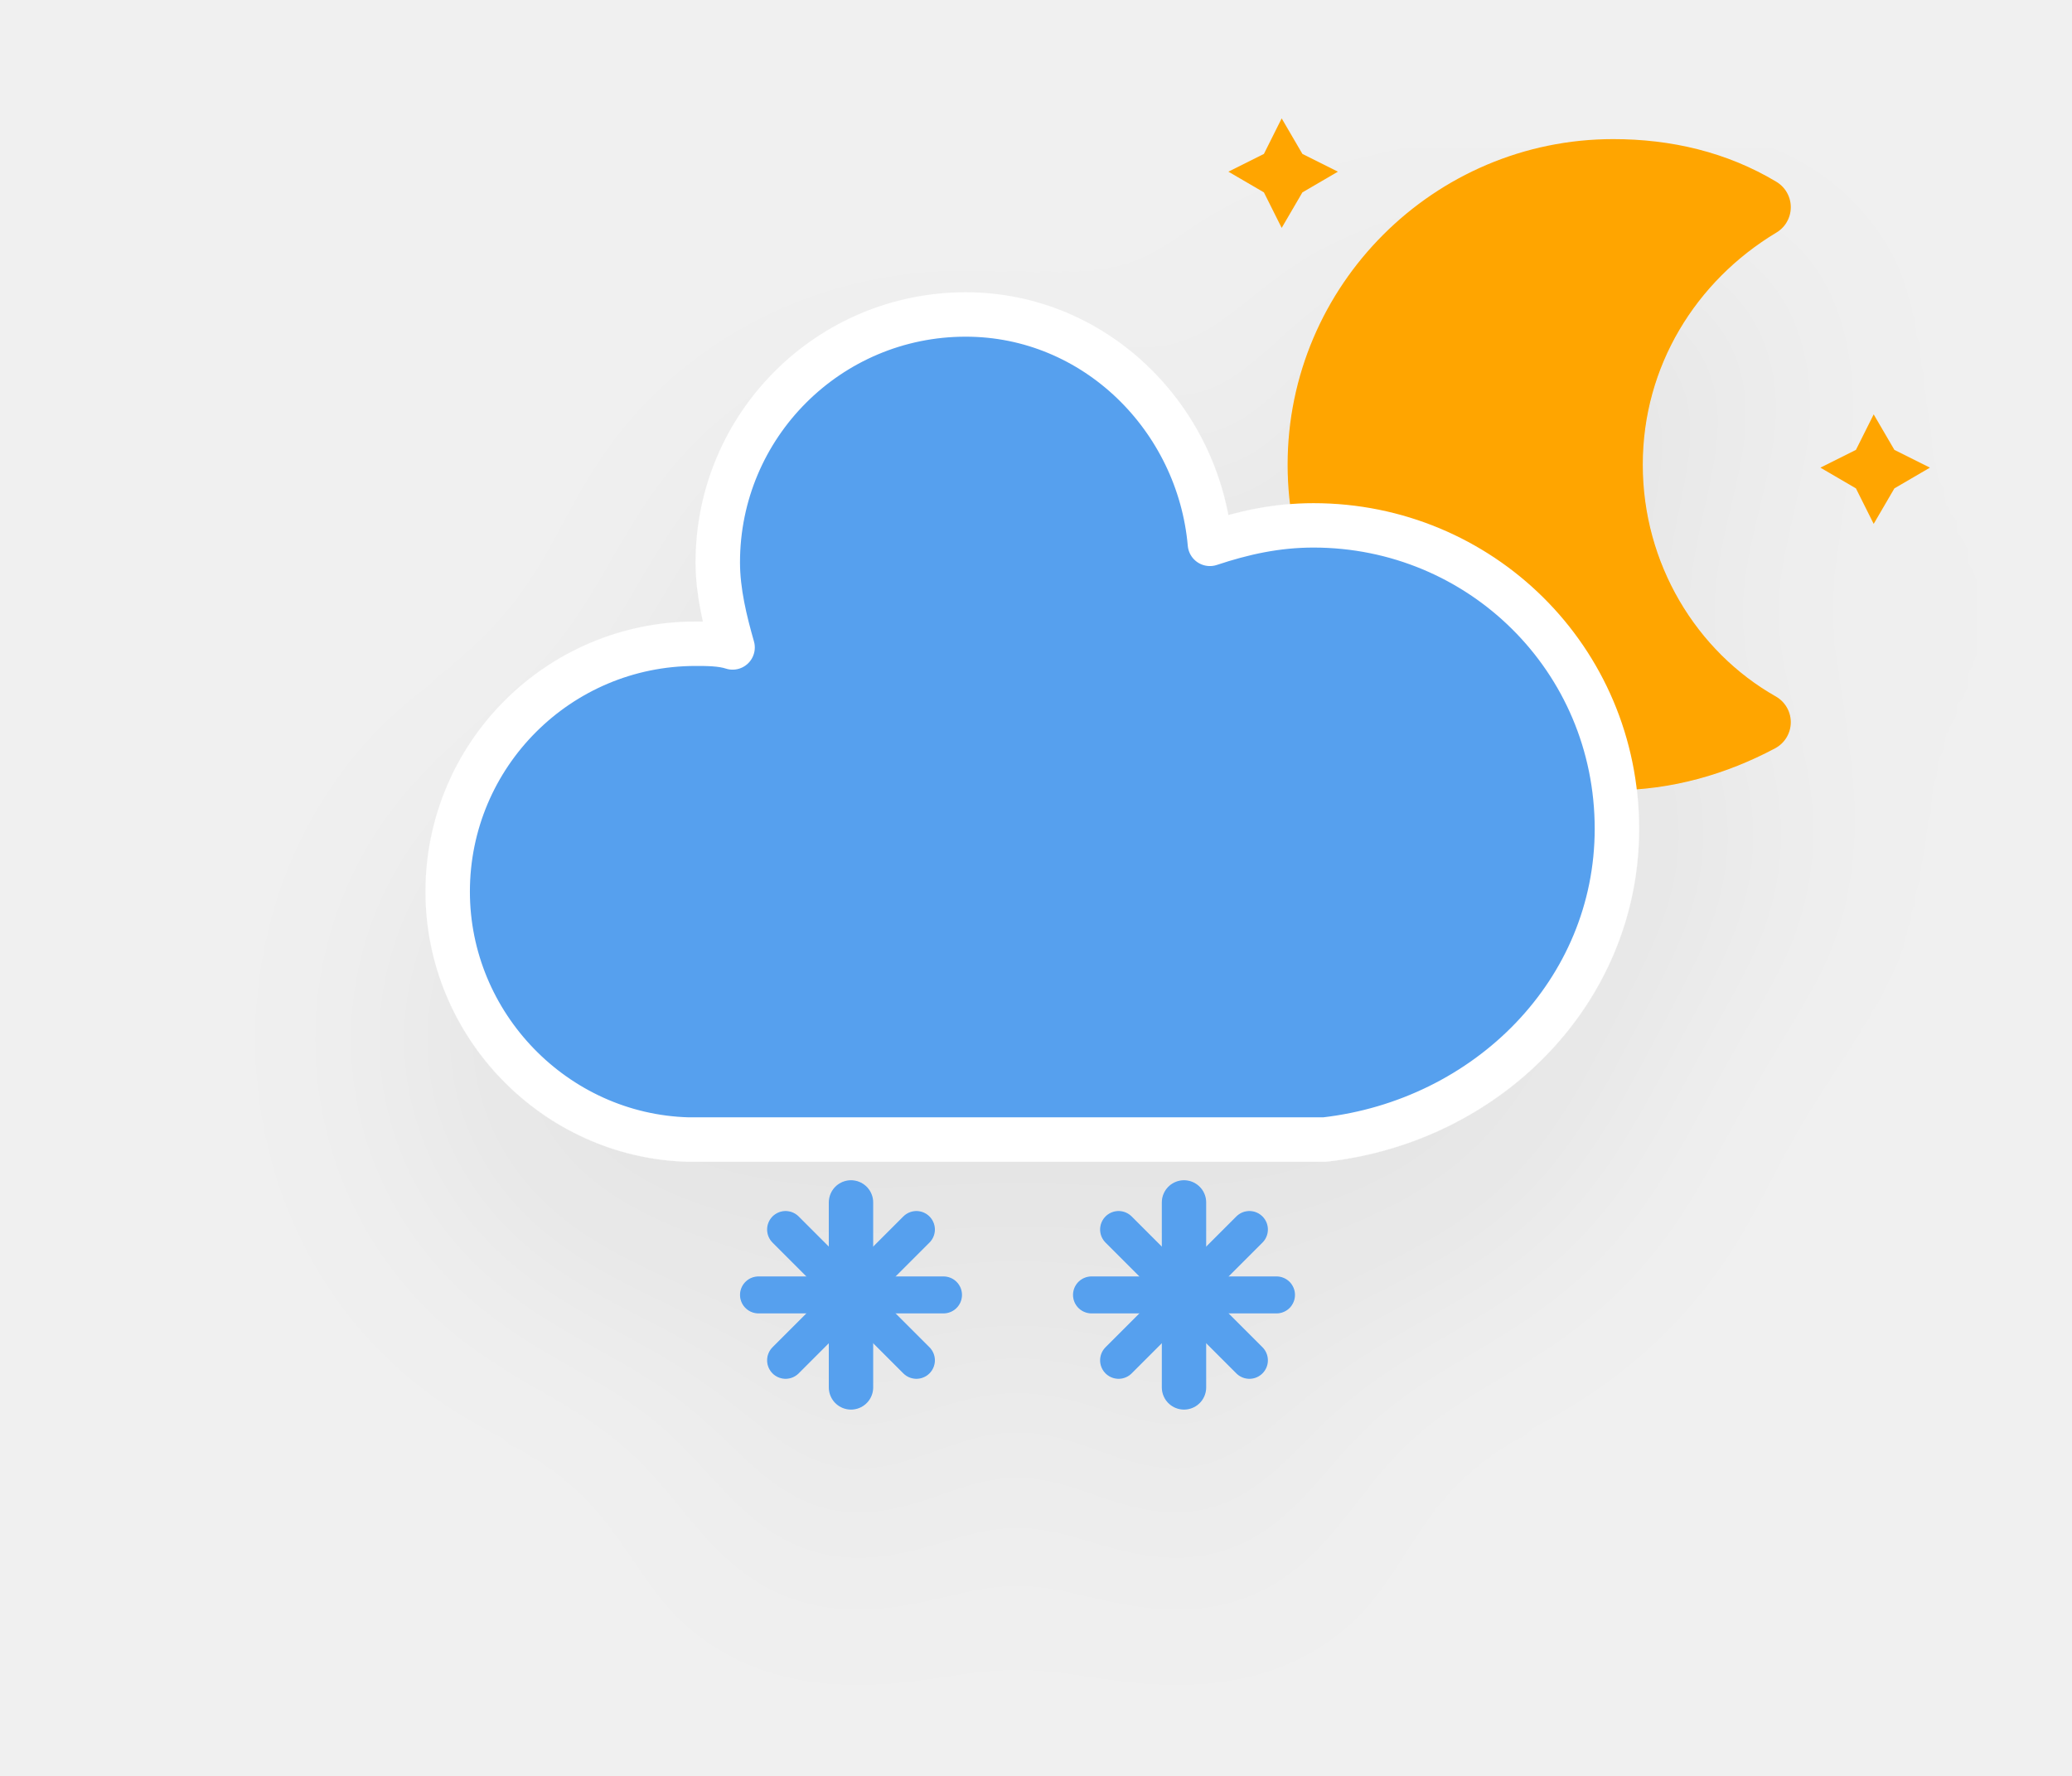
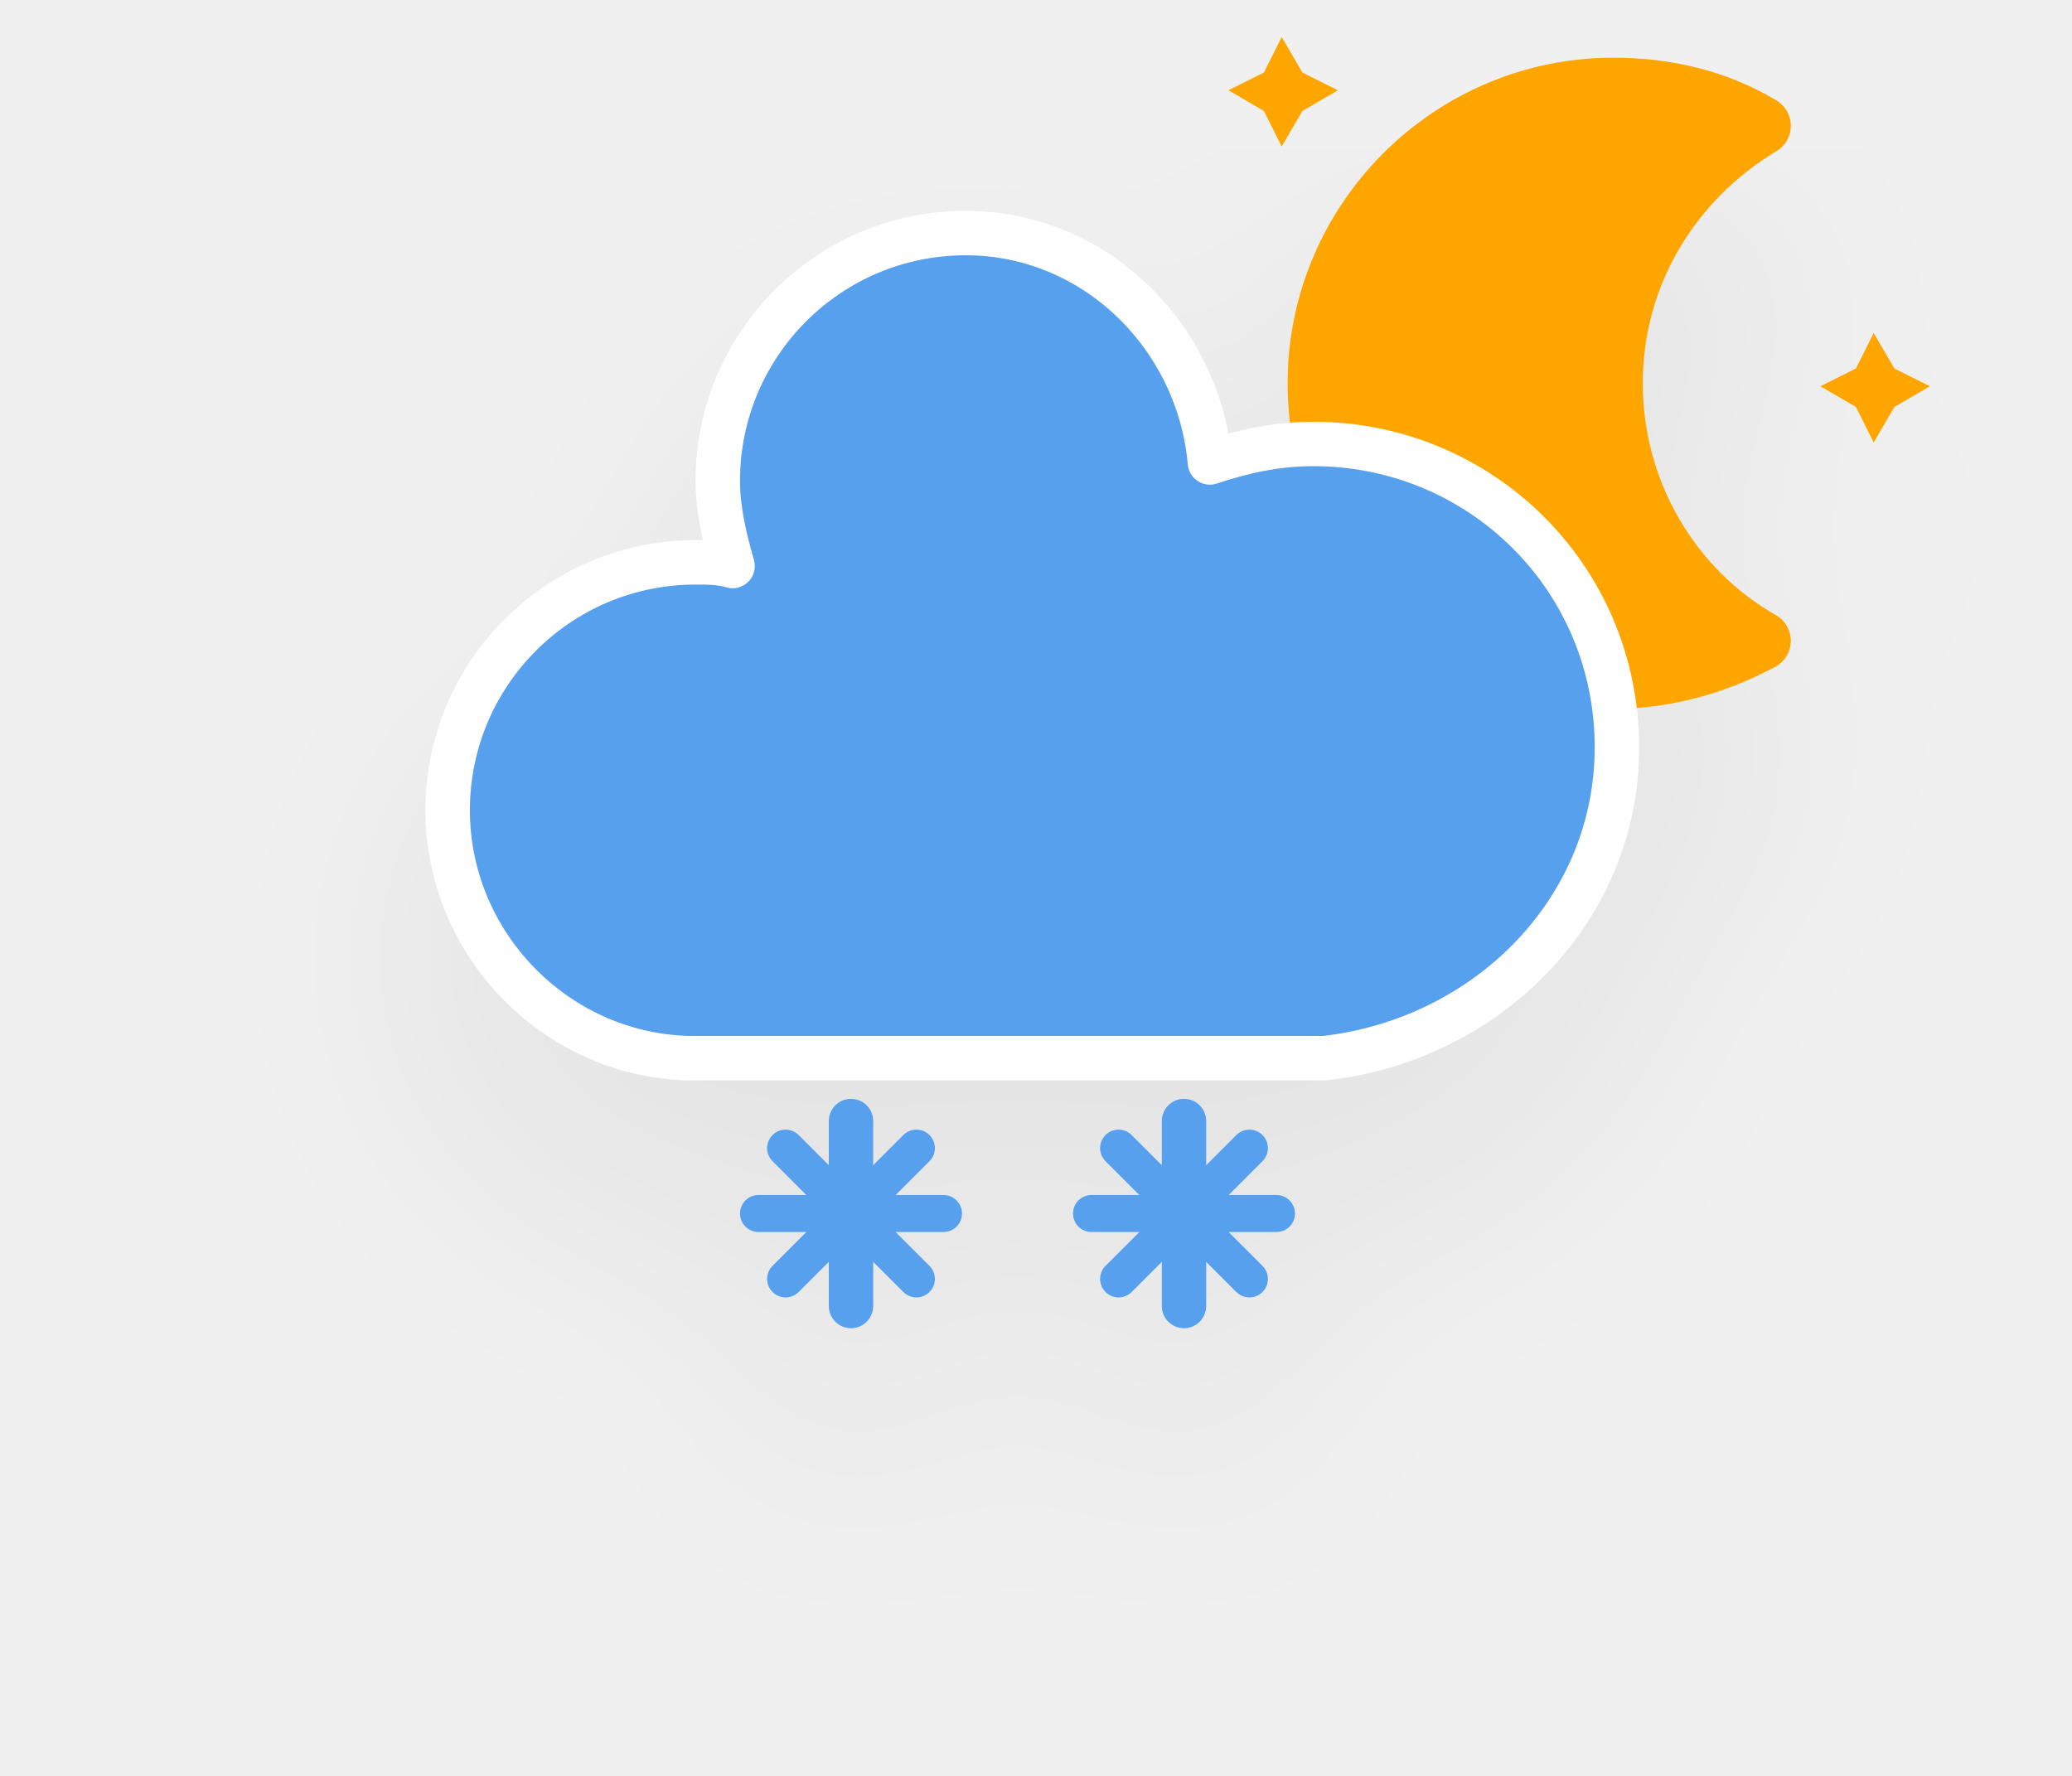
- <svg xmlns="http://www.w3.org/2000/svg" width="56" height="48" version="1.1">
+ <svg xmlns="http://www.w3.org/2000/svg" viewBox="0 2.2 56 48" width="56" height="48" version="1.1">
  <defs>
    <filter id="blur" x="-.207" y="-.231" width="1.403" height="1.563">
      <feGaussianBlur in="SourceAlpha" stdDeviation="3" />
      <feOffset dx="0" dy="4" result="offsetblur" />
      <feComponentTransfer>
        <feFuncA slope="0.05" type="linear" />
      </feComponentTransfer>
      <feMerge>
        <feMergeNode />
        <feMergeNode in="SourceGraphic" />
      </feMerge>
    </filter>
    <style type="text/css">
      
      /*
** CLOUDS
*/
      @keyframes am-weather-cloud-2 {
        0% {
          -webkit-transform: translate(0px, 0px);
          -moz-transform: translate(0px, 0px);
          -ms-transform: translate(0px, 0px);
          transform: translate(0px, 0px);
        }

        50% {
          -webkit-transform: translate(2px, 0px);
          -moz-transform: translate(2px, 0px);
          -ms-transform: translate(2px, 0px);
          transform: translate(2px, 0px);
        }

        100% {
          -webkit-transform: translate(0px, 0px);
          -moz-transform: translate(0px, 0px);
          -ms-transform: translate(0px, 0px);
          transform: translate(0px, 0px);
        }
      }

      .am-weather-cloud-2 {
        -webkit-animation-name: am-weather-cloud-2;
        -moz-animation-name: am-weather-cloud-2;
        animation-name: am-weather-cloud-2;
        -webkit-animation-duration: 3s;
        -moz-animation-duration: 3s;
        animation-duration: 3s;
        -webkit-animation-timing-function: linear;
        -moz-animation-timing-function: linear;
        animation-timing-function: linear;
        -webkit-animation-iteration-count: infinite;
        -moz-animation-iteration-count: infinite;
        animation-iteration-count: infinite;
      }

      /*
** MOON
*/
      @keyframes am-weather-moon {
        0% {
          -webkit-transform: rotate(0deg);
          -moz-transform: rotate(0deg);
          -ms-transform: rotate(0deg);
          transform: rotate(0deg);
        }

        50% {
          -webkit-transform: rotate(15deg);
          -moz-transform: rotate(15deg);
          -ms-transform: rotate(15deg);
          transform: rotate(15deg);
        }

        100% {
          -webkit-transform: rotate(0deg);
          -moz-transform: rotate(0deg);
          -ms-transform: rotate(0deg);
          transform: rotate(0deg);
        }
      }

      .am-weather-moon {
        -webkit-animation-name: am-weather-moon;
        -moz-animation-name: am-weather-moon;
        -ms-animation-name: am-weather-moon;
        animation-name: am-weather-moon;
        -webkit-animation-duration: 6s;
        -moz-animation-duration: 6s;
        -ms-animation-duration: 6s;
        animation-duration: 6s;
        -webkit-animation-timing-function: linear;
        -moz-animation-timing-function: linear;
        -ms-animation-timing-function: linear;
        animation-timing-function: linear;
        -webkit-animation-iteration-count: infinite;
        -moz-animation-iteration-count: infinite;
        -ms-animation-iteration-count: infinite;
        animation-iteration-count: infinite;
        -webkit-transform-origin: 12.5px 15.15px 0;
        /* TODO FF CENTER ISSUE */
        -moz-transform-origin: 12.5px 15.15px 0;
        /* TODO FF CENTER ISSUE */
        -ms-transform-origin: 12.5px 15.15px 0;
        /* TODO FF CENTER ISSUE */
        transform-origin: 12.5px 15.15px 0;
        /* TODO FF CENTER ISSUE */
      }

      @keyframes am-weather-moon-star-1 {
        0% {
          opacity: 0;
        }

        100% {
          opacity: 1;
        }
      }

      .am-weather-moon-star-1 {
        -webkit-animation-name: am-weather-moon-star-1;
        -moz-animation-name: am-weather-moon-star-1;
        -ms-animation-name: am-weather-moon-star-1;
        animation-name: am-weather-moon-star-1;
        -webkit-animation-delay: 3s;
        -moz-animation-delay: 3s;
        -ms-animation-delay: 3s;
        animation-delay: 3s;
        -webkit-animation-duration: 5s;
        -moz-animation-duration: 5s;
        -ms-animation-duration: 5s;
        animation-duration: 5s;
        -webkit-animation-timing-function: linear;
        -moz-animation-timing-function: linear;
        -ms-animation-timing-function: linear;
        animation-timing-function: linear;
        -webkit-animation-iteration-count: 1;
        -moz-animation-iteration-count: 1;
        -ms-animation-iteration-count: 1;
        animation-iteration-count: 1;
      }

      @keyframes am-weather-moon-star-2 {
        0% {
          opacity: 0;
        }

        100% {
          opacity: 1;
        }
      }

      .am-weather-moon-star-2 {
        -webkit-animation-name: am-weather-moon-star-2;
        -moz-animation-name: am-weather-moon-star-2;
        -ms-animation-name: am-weather-moon-star-2;
        animation-name: am-weather-moon-star-2;
        -webkit-animation-delay: 5s;
        -moz-animation-delay: 5s;
        -ms-animation-delay: 5s;
        animation-delay: 5s;
        -webkit-animation-duration: 4s;
        -moz-animation-duration: 4s;
        -ms-animation-duration: 4s;
        animation-duration: 4s;
        -webkit-animation-timing-function: linear;
        -moz-animation-timing-function: linear;
        -ms-animation-timing-function: linear;
        animation-timing-function: linear;
        -webkit-animation-iteration-count: 1;
        -moz-animation-iteration-count: 1;
        -ms-animation-iteration-count: 1;
        animation-iteration-count: 1;
      }

      /*
** SNOW
*/
      @keyframes am-weather-snow {
        0% {
          -webkit-transform: translateX(0) translateY(0);
          -moz-transform: translateX(0) translateY(0);
          -ms-transform: translateX(0) translateY(0);
          transform: translateX(0) translateY(0);
        }

        33.33% {
          -webkit-transform: translateX(-1.2px) translateY(2px);
          -moz-transform: translateX(-1.2px) translateY(2px);
          -ms-transform: translateX(-1.2px) translateY(2px);
          transform: translateX(-1.2px) translateY(2px);
        }

        66.66% {
          -webkit-transform: translateX(1.4px) translateY(4px);
          -moz-transform: translateX(1.4px) translateY(4px);
          -ms-transform: translateX(1.4px) translateY(4px);
          transform: translateX(1.4px) translateY(4px);
          opacity: 1;
        }

        100% {
          -webkit-transform: translateX(-1.6px) translateY(6px);
          -moz-transform: translateX(-1.6px) translateY(6px);
          -ms-transform: translateX(-1.6px) translateY(6px);
          transform: translateX(-1.6px) translateY(6px);
          opacity: 0;
        }
      }

      .am-weather-snow-1 {
        -webkit-animation-name: am-weather-snow;
        -moz-animation-name: am-weather-snow;
        -ms-animation-name: am-weather-snow;
        animation-name: am-weather-snow;
        -webkit-animation-duration: 2s;
        -moz-animation-duration: 2s;
        -ms-animation-duration: 2s;
        animation-duration: 2s;
        -webkit-animation-timing-function: linear;
        -moz-animation-timing-function: linear;
        -ms-animation-timing-function: linear;
        animation-timing-function: linear;
        -webkit-animation-iteration-count: infinite;
        -moz-animation-iteration-count: infinite;
        -ms-animation-iteration-count: infinite;
        animation-iteration-count: infinite;
      }

      .am-weather-snow-2 {
        -webkit-animation-name: am-weather-snow;
        -moz-animation-name: am-weather-snow;
        -ms-animation-name: am-weather-snow;
        animation-name: am-weather-snow;
        -webkit-animation-delay: 1.2s;
        -moz-animation-delay: 1.2s;
        -ms-animation-delay: 1.2s;
        animation-delay: 1.2s;
        -webkit-animation-duration: 2s;
        -moz-animation-duration: 2s;
        -ms-animation-duration: 2s;
        animation-duration: 2s;
        -webkit-animation-timing-function: linear;
        -moz-animation-timing-function: linear;
        -ms-animation-timing-function: linear;
        animation-timing-function: linear;
        -webkit-animation-iteration-count: infinite;
        -moz-animation-iteration-count: infinite;
        -ms-animation-iteration-count: infinite;
        animation-iteration-count: infinite;
      }
      
    </style>
  </defs>
  <g transform="translate(16,-2)" filter="url(#blur)">
    <g transform="matrix(.8 0 0 .8 16 4)">
      <g class="am-weather-moon-star-1" style="-moz-animation-delay:3s;-moz-animation-duration:5s;-moz-animation-iteration-count:1;-moz-animation-name:am-weather-moon-star-1;-moz-animation-timing-function:linear;-ms-animation-delay:3s;-ms-animation-duration:5s;-ms-animation-iteration-count:1;-ms-animation-name:am-weather-moon-star-1;-ms-animation-timing-function:linear;-webkit-animation-delay:3s;-webkit-animation-duration:5s;-webkit-animation-iteration-count:1;-webkit-animation-name:am-weather-moon-star-1;-webkit-animation-timing-function:linear">
        <polygon points="4 4 3.3 5.2 2.7 4 1.5 3.3 2.7 2.7 3.3 1.5 4 2.7 5.2 3.3" fill="#ffa500" stroke-miterlimit="10" />
      </g>
      <g class="am-weather-moon-star-2" style="-moz-animation-delay:5s;-moz-animation-duration:4s;-moz-animation-iteration-count:1;-moz-animation-name:am-weather-moon-star-2;-moz-animation-timing-function:linear;-ms-animation-delay:5s;-ms-animation-duration:4s;-ms-animation-iteration-count:1;-ms-animation-name:am-weather-moon-star-2;-ms-animation-timing-function:linear;-webkit-animation-delay:5s;-webkit-animation-duration:4s;-webkit-animation-iteration-count:1;-webkit-animation-name:am-weather-moon-star-2;-webkit-animation-timing-function:linear">
        <polygon transform="translate(20,10)" points="4 4 3.3 5.2 2.7 4 1.5 3.3 2.7 2.7 3.3 1.5 4 2.7 5.2 3.3" fill="#ffa500" stroke-miterlimit="10" />
      </g>
      <g class="am-weather-moon" style="-moz-animation-duration:6s;-moz-animation-iteration-count:infinite;-moz-animation-name:am-weather-moon;-moz-animation-timing-function:linear;-moz-transform-origin:12.5px 15.15px 0;-ms-animation-duration:6s;-ms-animation-iteration-count:infinite;-ms-animation-name:am-weather-moon;-ms-animation-timing-function:linear;-ms-transform-origin:12.5px 15.15px 0;-webkit-animation-duration:6s;-webkit-animation-iteration-count:infinite;-webkit-animation-name:am-weather-moon;-webkit-animation-timing-function:linear;-webkit-transform-origin:12.5px 15.15px 0">
        <path d="m14.5 13.2c0-3.7 2-6.9 5-8.7-1.5-0.9-3.2-1.3-5-1.3-5.5 0-10 4.5-10 10s4.5 10 10 10c1.8 0 3.5-0.5 5-1.3-3-1.7-5-5-5-8.7z" fill="#ffa500" stroke="#ffa500" stroke-linejoin="round" stroke-width="2" />
      </g>
    </g>
    <g class="am-weather-cloud-3" style="-moz-animation-duration:3s;-moz-animation-iteration-count:infinite;-moz-animation-name:am-weather-cloud-2;-moz-animation-timing-function:linear;-webkit-animation-duration:3s;-webkit-animation-iteration-count:infinite;-webkit-animation-name:am-weather-cloud-2;-webkit-animation-timing-function:linear">
      <path transform="translate(-20,-11)" d="m47.7 35.4c0-4.6-3.7-8.2-8.2-8.2-1 0-1.9 0.2-2.8 0.5-0.3-3.4-3.1-6.2-6.6-6.2-3.7 0-6.7 3-6.7 6.7 0 0.8 0.2 1.6 0.4 2.3-0.3-0.1-0.7-0.1-1-0.1-3.7 0-6.7 3-6.7 6.7 0 3.6 2.9 6.6 6.5 6.7h17.2c4.4-0.5 7.9-4 7.9-8.4z" fill="#57a0ee" stroke="#fff" stroke-linejoin="round" stroke-width="1.2" />
    </g>
    <g class="am-weather-snow-1" style="-moz-animation-duration:2s;-moz-animation-iteration-count:infinite;-moz-animation-name:am-weather-snow;-moz-animation-timing-function:linear;-ms-animation-duration:2s;-ms-animation-iteration-count:infinite;-ms-animation-name:am-weather-snow;-ms-animation-timing-function:linear;-webkit-animation-duration:2s;-webkit-animation-iteration-count:infinite;-webkit-animation-name:am-weather-snow;-webkit-animation-timing-function:linear">
      <g transform="translate(7,28)" fill="none" stroke="#57a0ee" stroke-linecap="round">
        <line transform="translate(0,9)" y1="-2.5" y2="2.5" stroke-width="1.2" />
        <line transform="rotate(45,-10.864,4.5)" y1="-2.5" y2="2.5" />
        <line transform="rotate(90,-4.5,4.5)" y1="-2.5" y2="2.5" />
        <line transform="rotate(135,-1.864,4.5)" y1="-2.5" y2="2.5" />
      </g>
    </g>
    <g class="am-weather-snow-2" style="-moz-animation-delay:1.2s;-moz-animation-duration:2s;-moz-animation-iteration-count:infinite;-moz-animation-name:am-weather-snow;-moz-animation-timing-function:linear;-ms-animation-delay:1.2s;-ms-animation-duration:2s;-ms-animation-iteration-count:infinite;-ms-animation-name:am-weather-snow;-ms-animation-timing-function:linear;-webkit-animation-delay:1.2s;-webkit-animation-duration:2s;-webkit-animation-iteration-count:infinite;-webkit-animation-name:am-weather-snow;-webkit-animation-timing-function:linear">
      <g transform="translate(16,28)" fill="none" stroke="#57a0ee" stroke-linecap="round">
        <line transform="translate(0,9)" y1="-2.5" y2="2.5" stroke-width="1.2" />
        <line transform="rotate(45,-10.864,4.5)" y1="-2.5" y2="2.5" />
        <line transform="rotate(90,-4.5,4.5)" y1="-2.5" y2="2.5" />
        <line transform="rotate(135,-1.864,4.5)" y1="-2.5" y2="2.5" />
      </g>
    </g>
  </g>
</svg>
